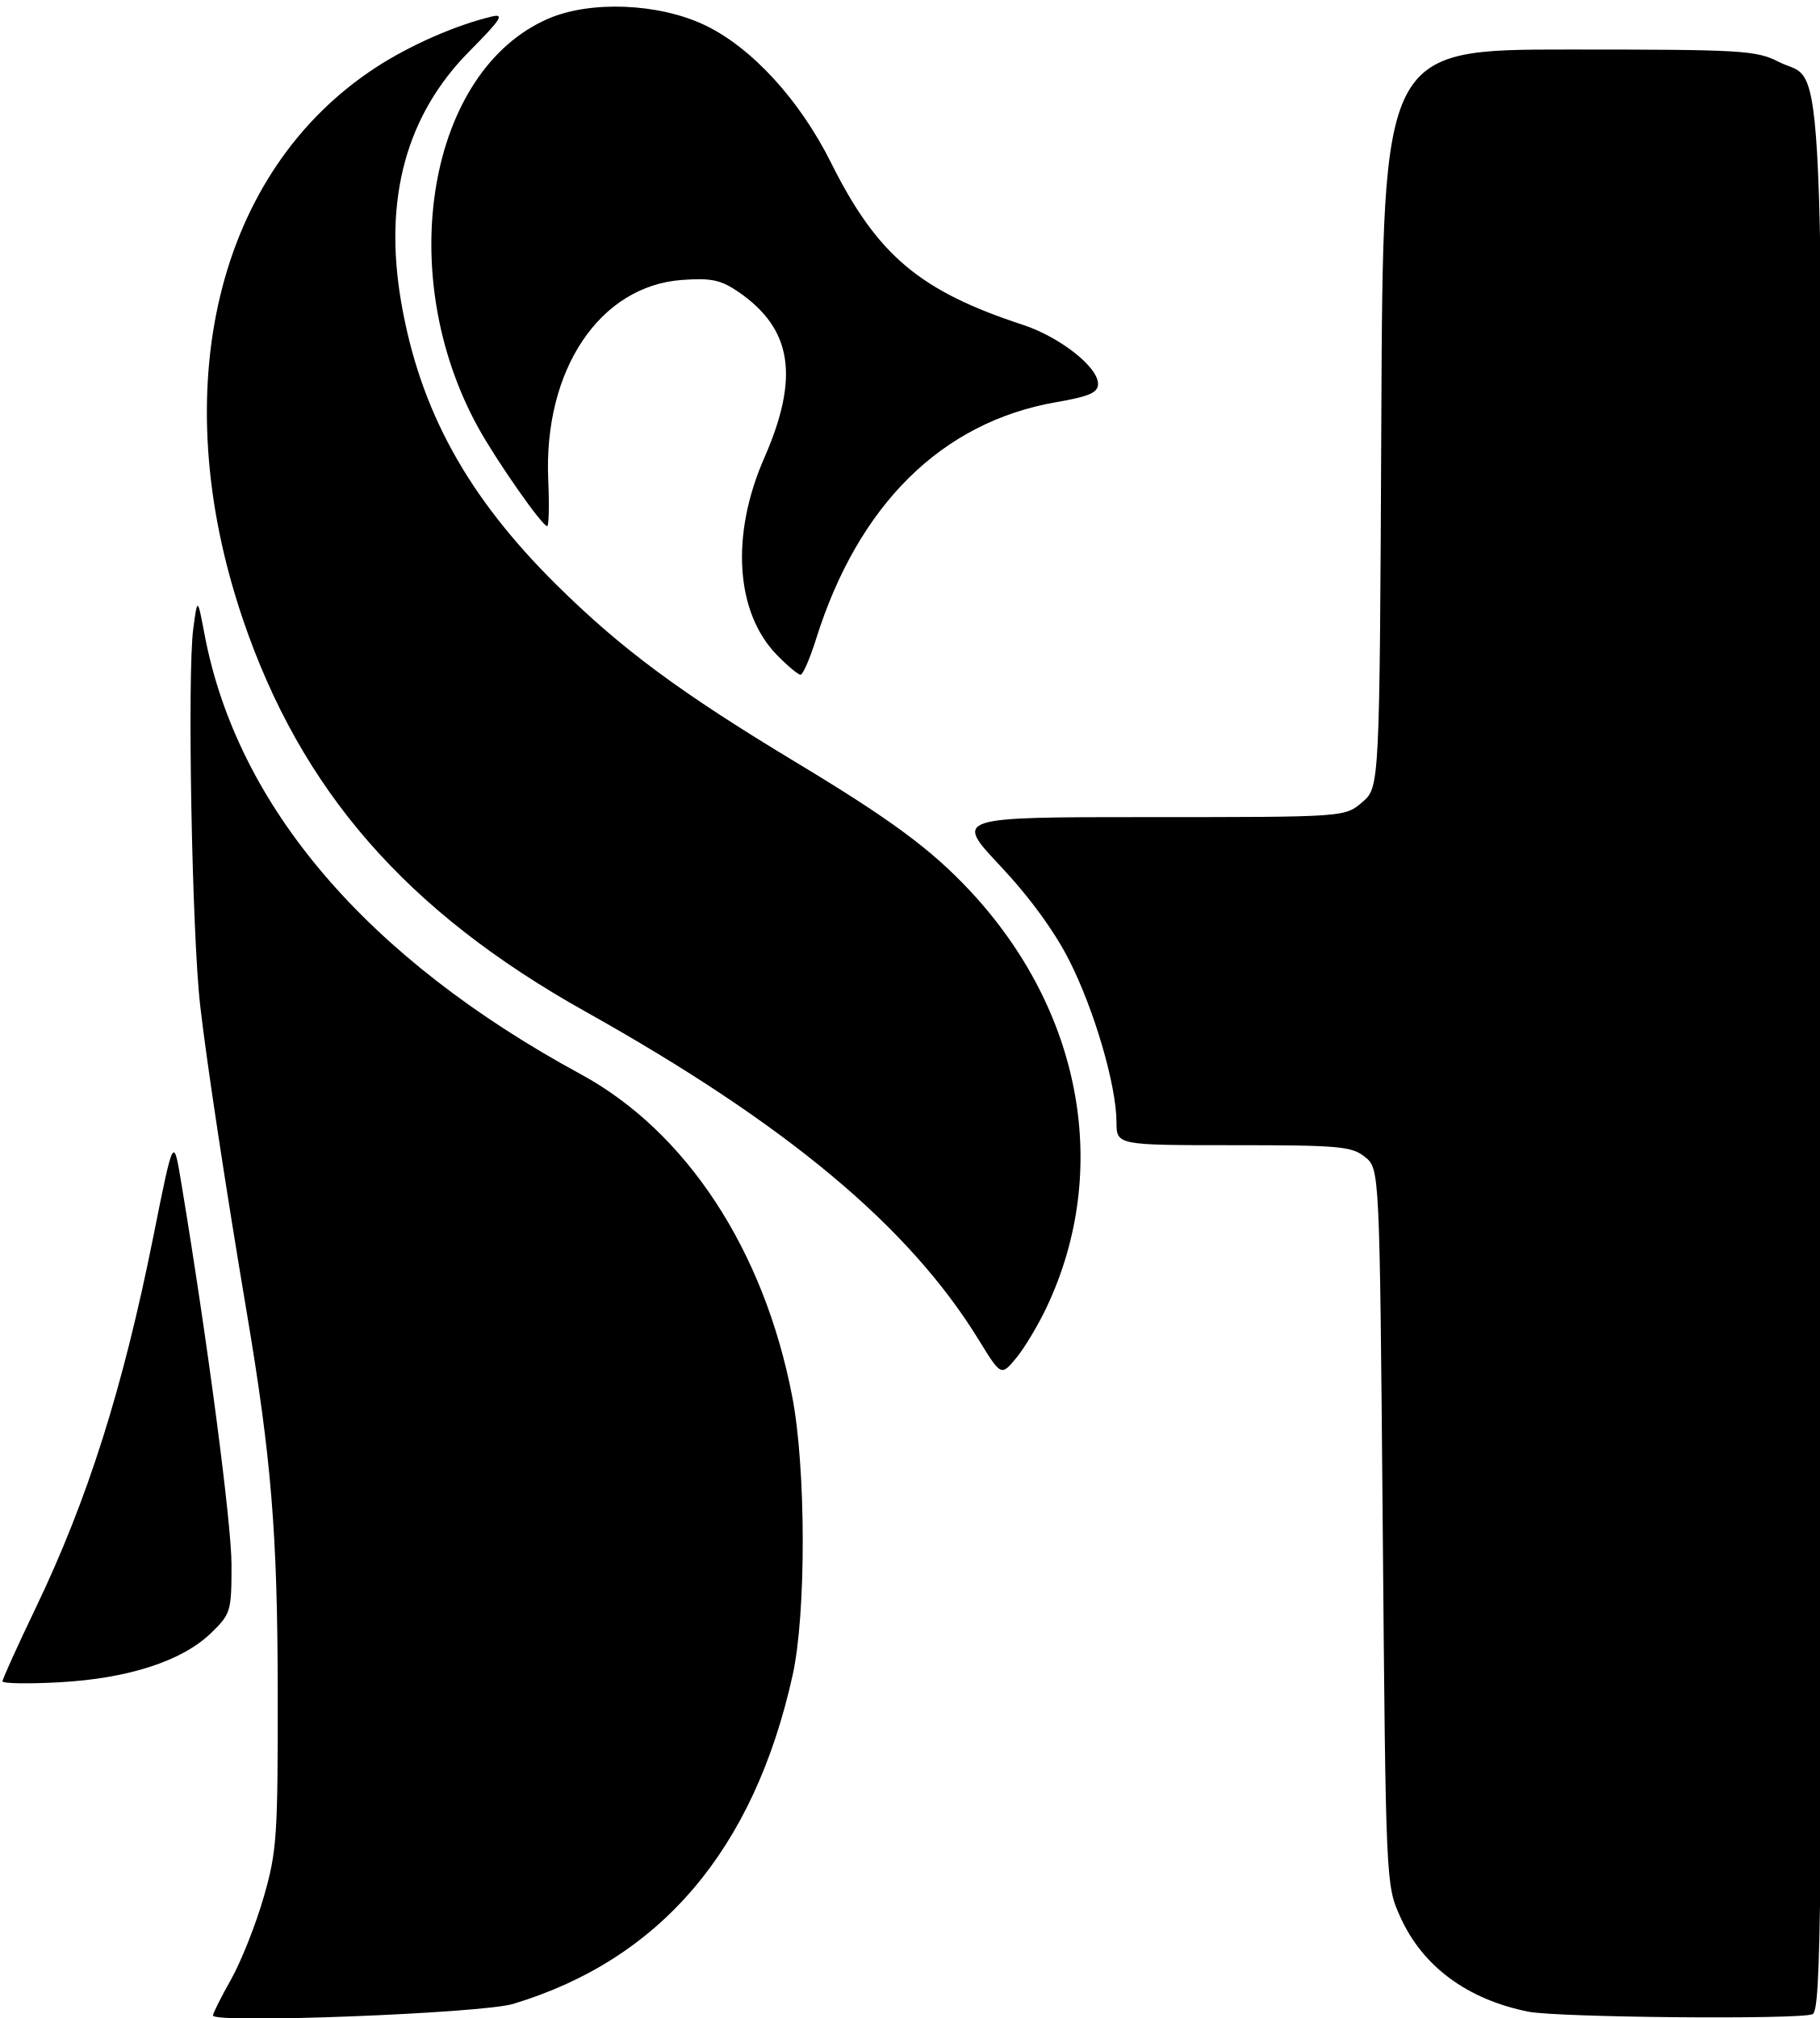
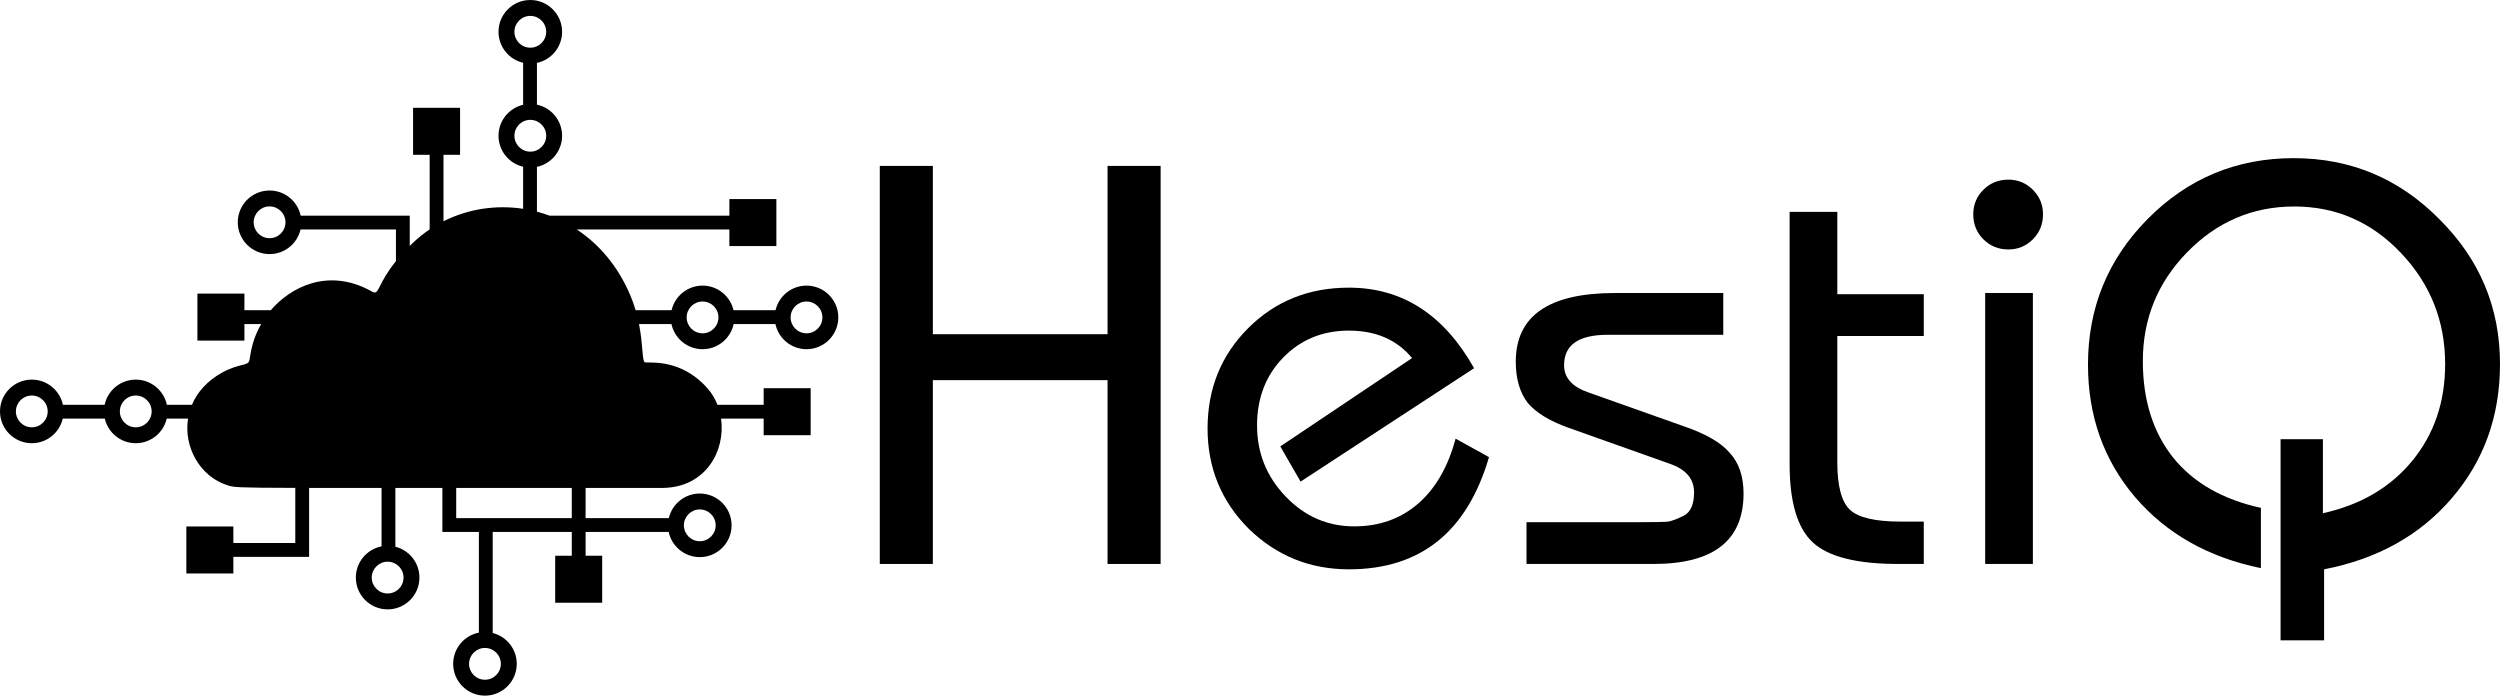
- <svg xmlns="http://www.w3.org/2000/svg" version="1.1" id="svg1" width="392" height="434.667" viewBox="0 0 392 434.667">
-   <defs id="defs1" />
-   <g id="g1">
-     <path style="fill:currentColor;fill-opacity:1" d="m 45.872,434.127 c 0,-0.459 1.766,-3.975 3.925,-7.813 2.159,-3.839 5.309,-11.78 7,-17.646 2.859,-9.918 3.072,-13.054 3.029,-44.667 -0.046,-33.698 -1.372,-49.866 -6.675,-81.333 -4.574,-27.148 -8.595,-53.638 -10.018,-66 -1.786,-15.523 -2.814,-71.589 -1.49,-81.333 0.905,-6.667 0.905,-6.667 2.426,1.344 7.031,37.038 34.967,69.691 81.006,94.684 22.774,12.363 39.507,37.86 45.592,69.471 2.978,15.469 3.023,46.74 0.086,59.987 -8.331,37.576 -28.446,61.231 -60.216,70.812 -6.784,2.046 -64.667,4.278 -64.667,2.494 z m 283.333,-0.828 c -13.141,-2.652 -22.726,-9.736 -27.52,-20.338 -3.147,-6.96 -3.147,-6.96 -3.814,-84.079 -0.667,-77.119 -0.667,-77.119 -3.814,-79.667 -2.85,-2.307 -5.527,-2.548 -28.333,-2.548 -25.186,0 -25.186,0 -25.208,-5 -0.036,-7.954 -4.778,-24.155 -10.2,-34.848 -3.17,-6.252 -8.595,-13.677 -14.857,-20.333 C 205.595,176 205.595,176 247.659,176 c 42.064,0 42.064,0 45.805,-3.217 3.741,-3.217 3.741,-3.217 4.105,-82.667 0.364,-79.449 0.364,-79.449 40.386,-79.449 37.456,0 40.359,0.172 45.275,2.68 10.079,5.142 9.308,-12.685 9.308,215.111 0,185.33 -0.199,204.666 -2.109,205.4 -3.077,1.181 -54.951,0.707 -61.224,-0.559 z M 0.539,362.143 c 0,-0.488 3.23,-7.62 7.177,-15.848 11.181,-23.308 18.76,-47.24 25.307,-79.91 4.35,-21.71 4.35,-21.71 6.011,-11.714 5.669,34.13 10.839,73.423 10.839,82.371 0,10.058 -0.159,10.59 -4.407,14.706 -6.207,6.016 -17.797,9.786 -32.593,10.602 -6.783,0.374 -12.333,0.281 -12.333,-0.207 z M 210.808,288.544 C 195.763,264.092 169.417,242.114 126.086,217.871 87.546,196.309 64.848,170.302 52.304,133.333 35.415,83.562 46.7,36.851 81.011,14.505 88.339,9.732 98.16,5.421 105.943,3.561 108.753,2.889 107.914,4.192 101.123,11.041 87.496,24.783 82.586,42.843 86.427,65.098 90.443,88.368 100.668,106.964 119.914,126 c 13.926,13.774 26.536,23.116 51.585,38.214 20.395,12.293 29.084,18.707 37.418,27.615 24.16,25.829 30.505,60.203 16.563,89.719 -1.849,3.915 -4.817,8.863 -6.594,10.995 -3.232,3.877 -3.232,3.877 -8.078,-4 z M 167.393,141.111 c -8.951,-9.155 -10.039,-25.858 -2.765,-42.444 7.652,-17.45 6.043,-27.833 -5.546,-35.785 -3.771,-2.588 -5.827,-3.028 -12.086,-2.591 -17.787,1.244 -29.936,19.357 -28.895,43.078 0.241,5.484 0.138,9.966 -0.229,9.96 -1.079,-0.017 -10.835,-13.952 -14.831,-21.186 C 84.7,58.945 92.209,15.167 118.158,4.004 c 9.106,-3.917 23.775,-3.307 33.658,1.401 10.096,4.81 20.435,16.077 27.213,29.655 9.926,19.886 19.049,27.595 41.298,34.898 7.975,2.617 16.212,9.075 16.212,12.71 0,1.909 -1.815,2.707 -9,3.956 -24.638,4.283 -42.646,22.045 -51.747,51.043 -1.324,4.217 -2.826,7.667 -3.338,7.667 -0.512,0 -2.789,-1.9 -5.06,-4.222 z" id="path1" />
-   </g>
+ <svg xmlns="http://www.w3.org/2000/svg" width="4521" height="1258" viewBox="0 0 4521 1258" fill="none">
+   <path fill-rule="evenodd" clip-rule="evenodd" d="M901.5 57.5C901.5 25.765 927.265 0 959 0C990.734 0 1016.5 25.765 1016.5 57.5C1016.5 85.12 996.983 108.218 971 113.744V189.256C996.983 194.782 1016.5 217.88 1016.5 245.5C1016.5 273.12 996.983 296.218 971 301.744V382.764C978.708 384.788 986.346 387.2 993.882 390H1319V360H1404V445H1319V415H1043.11C1082.79 441.213 1116.81 480.358 1139.33 532.766C1143.47 542.389 1146.79 551.855 1149.48 561H1214.48C1220.38 535.518 1243.24 516.5 1270.5 516.5C1297.76 516.5 1320.62 535.518 1326.52 561H1402.48C1408.38 535.518 1431.24 516.5 1458.5 516.5C1490.23 516.5 1516 542.266 1516 574C1516 605.735 1490.23 631.5 1458.5 631.5C1430.88 631.5 1407.78 611.983 1402.26 586H1326.74C1321.22 611.983 1298.12 631.5 1270.5 631.5C1242.88 631.5 1219.78 611.983 1214.26 586H1155.57C1159.19 604.375 1160.58 620.454 1161.62 632.496C1162.75 645.526 1163.46 653.831 1166.15 655.206C1166.8 655.535 1168.89 655.528 1172.17 655.517C1189.32 655.457 1238.75 655.285 1280.12 703.024C1287.58 711.639 1293.36 721.473 1297.48 732H1381V702H1466V787H1381V757H1304C1312.22 815.21 1276.44 881.182 1199.08 882.356C1198.7 882.361 1198.31 882.363 1059 882.363V937H1209.48C1215.38 911.518 1238.24 892.5 1265.5 892.5C1297.23 892.5 1323 918.265 1323 950C1323 981.735 1297.23 1007.5 1265.5 1007.5C1237.88 1007.5 1214.78 987.983 1209.26 962H1059V1005H1089V1090H1004V1005H1034V962H891V1144.72C915.978 1150.98 934.5 1173.59 934.5 1200.5C934.5 1232.23 908.735 1258 877 1258C845.266 1258 819.5 1232.23 819.5 1200.5C819.5 1172.53 839.519 1149.19 866 1144.05V962H825H800V882.364C769.186 882.365 740.926 882.37 715 882.374V988.719C739.978 994.978 758.5 1017.59 758.5 1044.5C758.5 1076.23 732.735 1102 701 1102C669.266 1102 643.5 1076.23 643.5 1044.5C643.5 1016.53 663.52 993.192 690 988.053V882.378C636.104 882.387 593.231 882.389 559 882.348V1007H534H422V1037H337V952H422V982H534V882.306C426.647 882.064 422.719 881.127 411.92 877.752C361.349 861.94 331.993 808.362 340.067 757H301.522C295.623 782.482 272.764 801.5 245.5 801.5C218.236 801.5 195.377 782.482 189.479 757H113.522C107.623 782.482 84.764 801.5 57.5 801.5C25.765 801.5 0 775.735 0 744C0 712.265 25.765 686.5 57.5 686.5C85.12 686.5 108.218 706.017 113.744 732H189.256C194.782 706.017 217.88 686.5 245.5 686.5C273.12 686.5 296.218 706.017 301.744 732H347.166C356.583 709.601 374.194 689 401.495 673.888C416.941 665.339 428.564 662.428 436.692 660.392C445.383 658.216 450.078 657.04 451.176 651.043C451.47 649.437 451.759 647.654 452.075 645.704C454.216 632.495 457.603 611.603 472.324 586H442V616H357V531H442V561H489.725C524.062 520.575 593.126 482.36 672.745 527.289C680.023 531.396 681.892 527.707 687.452 516.733C692.256 507.252 699.815 492.332 716 472.303V415H543.522C537.623 440.482 514.764 459.5 487.5 459.5C455.766 459.5 430 433.735 430 402C430 370.265 455.766 344.5 487.5 344.5C515.12 344.5 538.218 364.017 543.744 390H716H741V444.775C742.592 443.192 744.232 441.587 745.921 439.961C755.661 430.583 766.067 422.205 777 414.835V280H747V195H832V280H802V400.175C846.366 377.763 896.918 370.091 946 377.588V301.522C920.518 295.623 901.5 272.764 901.5 245.5C901.5 218.236 920.518 195.377 946 189.478V113.522C920.518 107.623 901.5 84.764 901.5 57.5ZM930.25 57.5C930.25 41.633 943.133 28.75 959 28.75C974.867 28.75 987.75 41.633 987.75 57.5C987.75 73.367 974.867 86.25 959 86.25C943.133 86.25 930.25 73.367 930.25 57.5ZM825 937L825 882.363L1034 882.363V937H825ZM930.25 245.5C930.25 229.633 943.133 216.75 959 216.75C974.867 216.75 987.75 229.633 987.75 245.5C987.75 261.367 974.867 274.25 959 274.25C943.133 274.25 930.25 261.367 930.25 245.5ZM729.75 1044.5C729.75 1060.37 716.867 1073.25 701 1073.25C685.133 1073.25 672.25 1060.37 672.25 1044.5C672.25 1028.63 685.133 1015.75 701 1015.75C716.867 1015.75 729.75 1028.63 729.75 1044.5ZM1265.5 921.25C1281.37 921.25 1294.25 934.133 1294.25 950C1294.25 965.867 1281.37 978.75 1265.5 978.75C1249.63 978.75 1236.75 965.867 1236.75 950C1236.75 934.133 1249.63 921.25 1265.5 921.25ZM905.75 1200.5C905.75 1216.37 892.867 1229.25 877 1229.25C861.133 1229.25 848.25 1216.37 848.25 1200.5C848.25 1184.63 861.133 1171.75 877 1171.75C892.867 1171.75 905.75 1184.63 905.75 1200.5ZM28.75 744C28.75 759.867 41.633 772.75 57.5 772.75C73.367 772.75 86.25 759.867 86.25 744C86.25 728.133 73.367 715.25 57.5 715.25C41.633 715.25 28.75 728.133 28.75 744ZM216.75 744C216.75 759.867 229.633 772.75 245.5 772.75C261.367 772.75 274.25 759.867 274.25 744C274.25 728.133 261.367 715.25 245.5 715.25C229.633 715.25 216.75 728.133 216.75 744ZM1270.5 545.25C1286.37 545.25 1299.25 558.133 1299.25 574C1299.25 589.867 1286.37 602.75 1270.5 602.75C1254.63 602.75 1241.75 589.867 1241.75 574C1241.75 558.133 1254.63 545.25 1270.5 545.25ZM1487.25 574C1487.25 558.133 1474.37 545.25 1458.5 545.25C1442.63 545.25 1429.75 558.133 1429.75 574C1429.75 589.867 1442.63 602.75 1458.5 602.75C1474.37 602.75 1487.25 589.867 1487.25 574ZM487.5 430.75C471.633 430.75 458.75 417.867 458.75 402C458.75 386.133 471.633 373.25 487.5 373.25C503.367 373.25 516.25 386.133 516.25 402C516.25 417.867 503.367 430.75 487.5 430.75Z" fill="currentColor" />
+   <path d="M2098.87 1019.86H2002.9V687.465H1686.97V1019.86H1591V300.03H1686.97V604.366H2002.9V300.03H2098.87V1019.86Z" fill="currentColor" />
+   <path d="M2632.32 793.228L2692.71 826.683C2653.17 961.944 2568.71 1029.57 2439.31 1029.57C2368.86 1029.57 2308.48 1005.11 2258.16 956.188C2208.56 906.544 2183.76 846.109 2183.76 774.881C2183.76 702.934 2208.2 642.498 2257.08 593.574C2305.96 544.65 2366.71 520.188 2439.31 520.188C2535.64 520.188 2611.12 568.752 2665.75 665.881L2351.97 870.931L2315.31 807.257L2553.61 647.535C2526.29 614.439 2488.19 597.891 2439.31 597.891C2391.87 597.891 2352.33 614.079 2320.7 646.455C2289.07 678.832 2273.26 719.842 2273.26 769.485C2273.26 819.129 2290.51 861.937 2325.01 897.911C2359.52 933.884 2400.85 951.871 2449.02 951.871C2494.3 951.871 2532.76 938.201 2564.39 910.861C2596.02 883.521 2618.67 844.31 2632.32 793.228Z" fill="currentColor" />
+   <path d="M2760.54 1019.86V944.317H2964.33C2992.37 944.317 3009.98 943.957 3017.17 943.238C3024.36 941.799 3033.7 938.201 3045.2 932.446C3057.42 925.97 3063.54 911.941 3063.54 890.356C3063.54 865.894 3048.8 848.627 3019.33 838.554L2837.1 773.802C2802.59 761.571 2777.79 746.462 2762.7 728.475C2748.32 709.769 2741.13 684.947 2741.13 654.01C2741.13 571.271 2800.79 529.901 2920.12 529.901H3116.37V605.446H2907.18C2854.71 605.446 2828.47 623.792 2828.47 660.485C2828.47 683.508 2843.57 700.056 2873.76 710.129L3044.13 770.564C3084.38 784.234 3112.42 800.422 3128.23 819.129C3144.77 837.115 3153.03 861.578 3153.03 892.515C3153.03 977.413 3098.76 1019.86 2990.21 1019.86H2760.54Z" fill="currentColor" />
+   <path d="M3322.61 607.604V836.396C3322.61 878.845 3330.16 907.264 3345.25 921.653C3360.35 936.043 3390.9 943.238 3436.91 943.238H3478.96V1019.86H3432.59C3357.83 1019.86 3306.43 1006.91 3278.4 981.01C3250.36 955.109 3236.35 907.984 3236.35 839.634V383.129H3322.61V532.059H3478.96V607.604H3322.61Z" fill="currentColor" />
+   <path d="M3676.25 1019.86H3589.99V529.901H3676.25V1019.86ZM3632.04 324.851C3649.29 324.851 3664.03 330.967 3676.25 343.198C3688.47 355.429 3694.58 370.178 3694.58 387.446C3694.58 405.432 3688.47 420.541 3676.25 432.772C3664.03 445.003 3649.29 451.119 3632.04 451.119C3614.07 451.119 3598.97 445.003 3586.75 432.772C3574.53 420.541 3568.42 405.432 3568.42 387.446C3568.42 370.178 3574.53 355.429 3586.75 343.198C3598.97 330.967 3614.07 324.851 3632.04 324.851Z" fill="currentColor" />
+   <path d="M4202.91 1158H4124.19V794.307H4200.75V928.129C4269.04 913.02 4322.96 881.363 4362.49 833.158C4402.03 784.954 4421.8 726.677 4421.8 658.327C4421.8 580.624 4395.2 513.713 4342.01 457.594C4288.81 401.475 4224.47 373.416 4148.99 373.416C4073.51 373.416 4008.82 401.115 3954.9 456.515C3901.71 511.195 3875.11 576.667 3875.11 652.931C3875.11 723.439 3893.44 781.716 3930.1 827.762C3966.76 873.089 4019.6 903.307 4088.61 918.416V1027.42C3993.72 1007.99 3917.88 965.181 3861.09 898.99C3804.3 832.079 3775.91 752.218 3775.91 659.406C3775.91 556.521 3811.85 468.746 3883.74 396.079C3956.34 322.693 4044.4 286 4147.91 286C4250.71 286 4338.41 322.693 4411.02 396.079C4484.34 468.746 4521 556.162 4521 658.327C4521 752.578 4491.89 833.518 4433.66 901.149C4376.15 968.059 4299.23 1010.87 4202.91 1029.57V1158Z" fill="currentColor" />
</svg>
